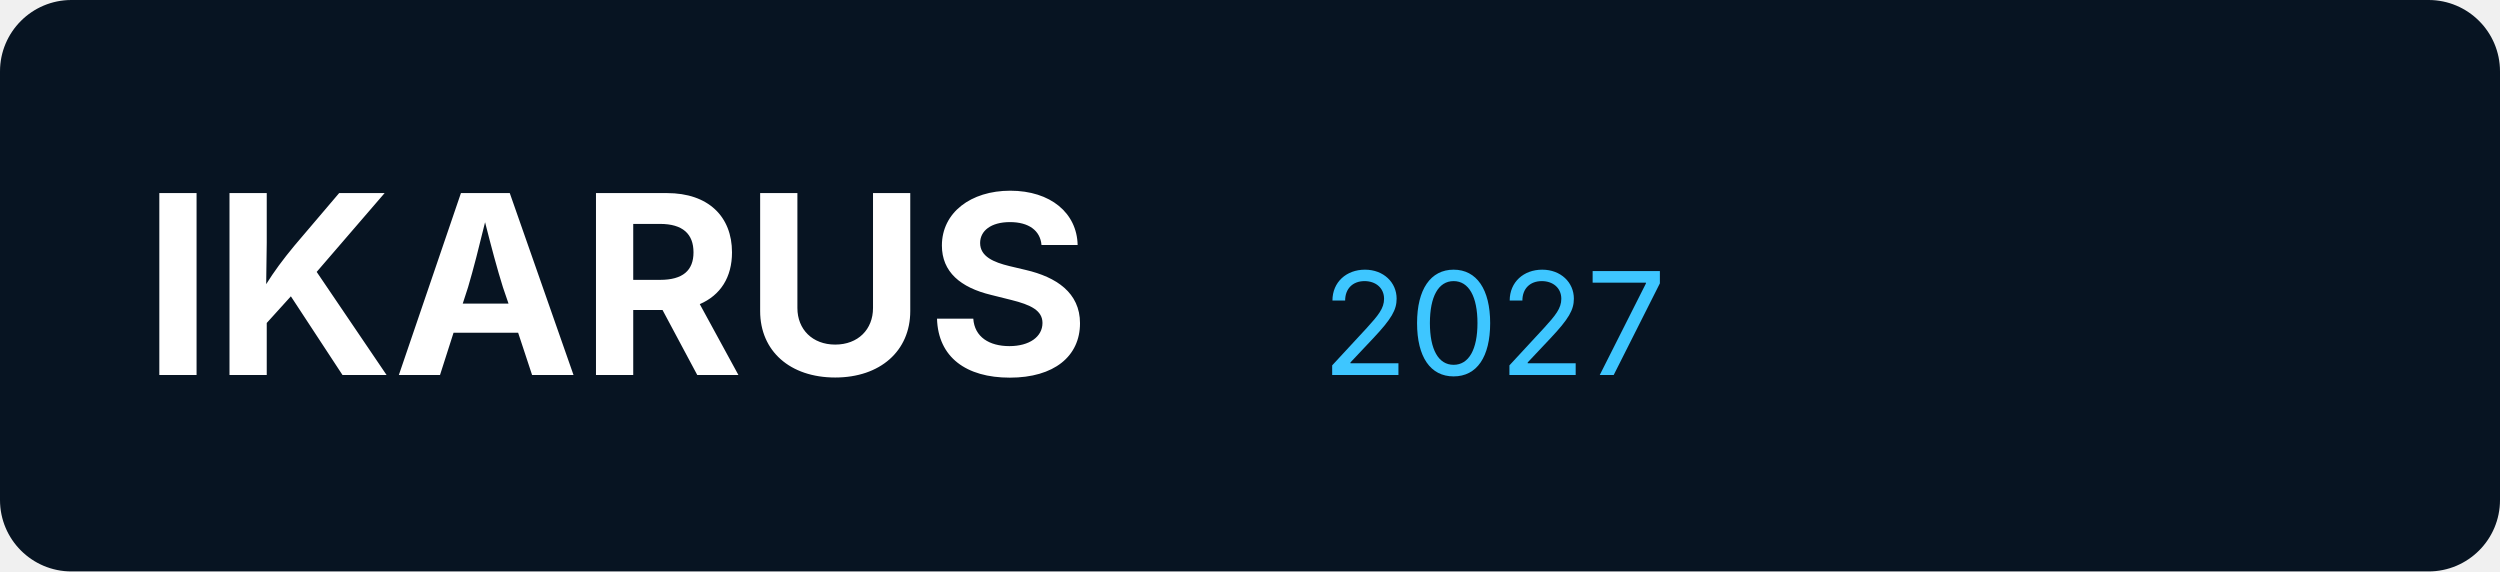
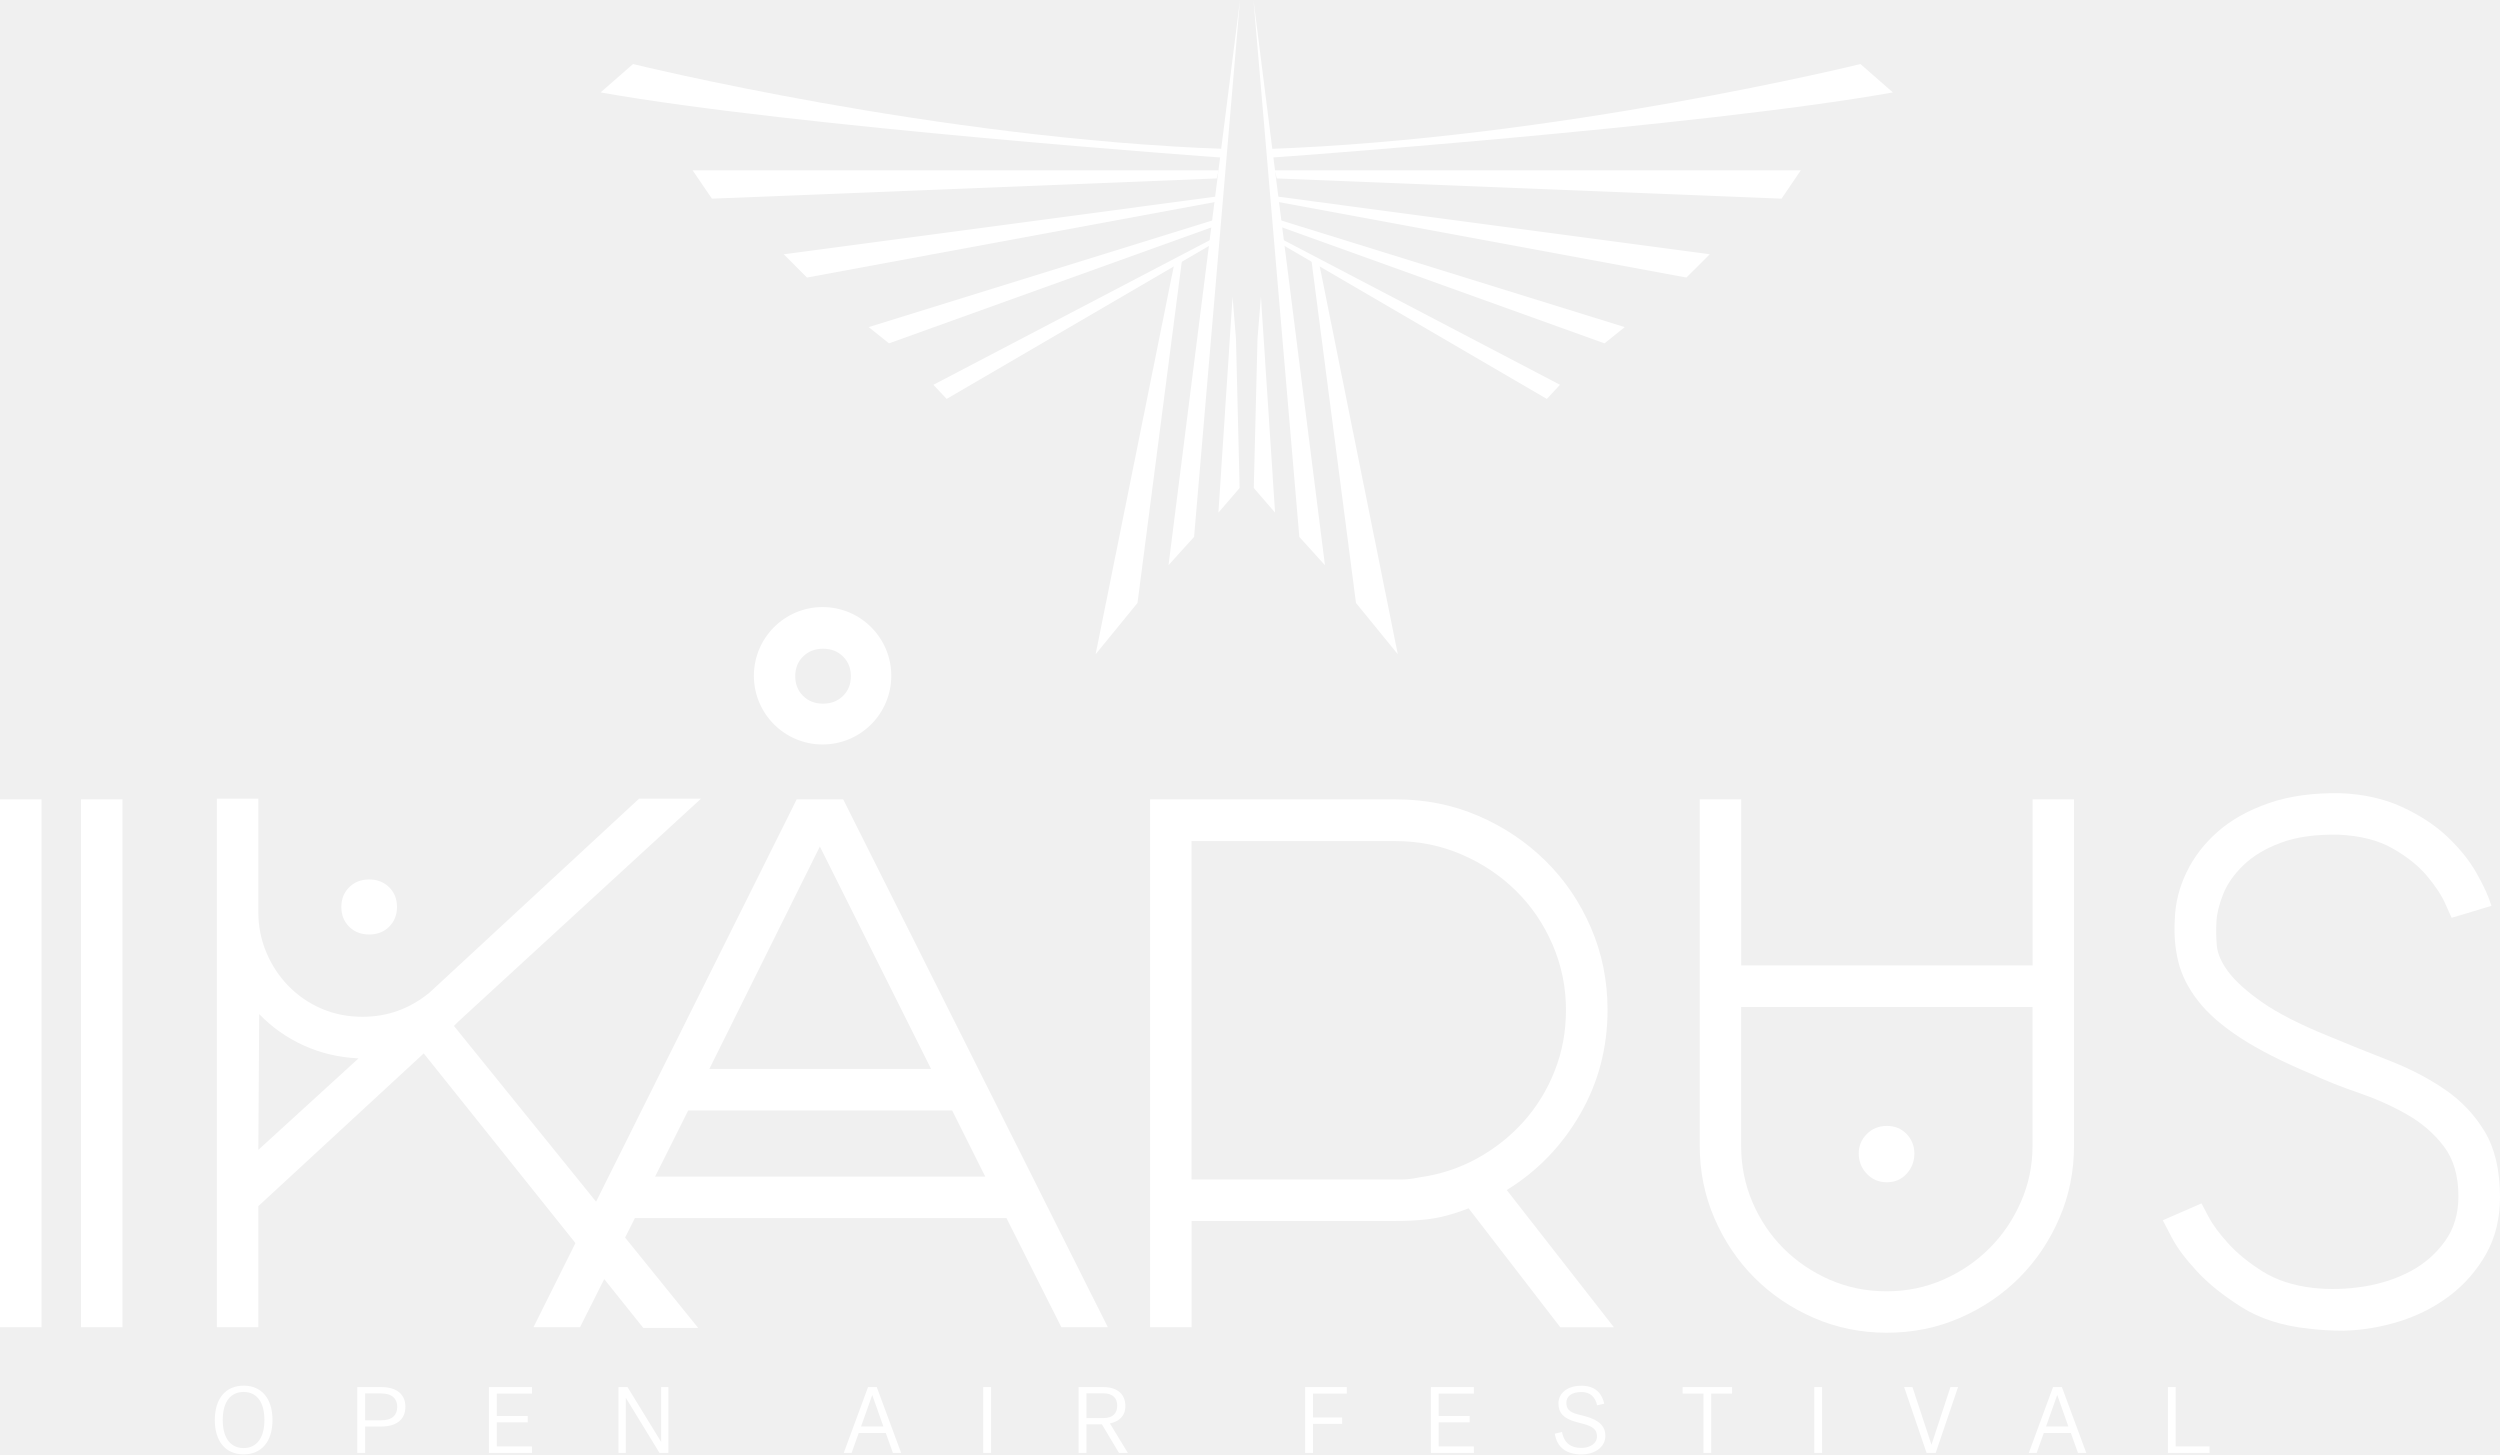
- <svg xmlns="http://www.w3.org/2000/svg" width="280" height="64" viewBox="0 0 280 64">
-   <rect width="280" height="64" rx="8" fill="#071422" />
-   <text x="16" y="42" fill="#ffffff" font-family="Inter, Arial, sans-serif" font-size="28" font-weight="700">IKARUS</text>
-   <text x="148" y="42" fill="#3ec6ff" font-family="Inter, Arial, sans-serif" font-size="16">2027</text>
+ <svg xmlns="http://www.w3.org/2000/svg" version="1.1" id="Ebene_1" x="0px" y="0px" width="450.337px" height="261.995px" viewBox="0 0 450.337 261.995" enable-background="new 0 0 450.337 261.995" xml:space="preserve">
+   <g>
+     <path fill="#ffffff" d="M0,239.077h7.476V143.99H0V239.077z M14.588,239.077h7.476V143.99h-7.476V239.077z" />
+     <path fill="#ffffff" d="M66.5,168.335c-1.456,0-2.66-0.462-3.598-1.399c-0.938-0.924-1.414-2.114-1.414-3.557   c0-1.441,0.476-2.617,1.414-3.556c0.938-0.924,2.142-1.4,3.598-1.4s2.646,0.463,3.598,1.4c0.938,0.924,1.414,2.114,1.414,3.556   c0,1.442-0.476,2.618-1.414,3.557C69.16,167.873,67.956,168.335,66.5,168.335 M46.536,207.129l18.046-16.478   c-3.556-0.168-6.846-0.952-9.898-2.338c-3.052-1.4-5.712-3.276-7.994-5.643L46.536,207.129z M81.774,184.813l43.988,54.39h-9.884   l-39.55-49.448l-29.792,27.511v21.812H39.06v-95.213h7.476v20.482c0,2.548,0.49,4.955,1.456,7.251   c0.966,2.296,2.296,4.298,3.99,6.033c1.694,1.736,3.682,3.095,5.964,4.074c2.282,0.98,4.732,1.456,7.35,1.456   c4.48,0,8.498-1.441,12.04-4.326l37.786-34.971h11.158l-43.61,40.053L81.774,184.813z" />
+     <path fill="#ffffff" d="M167.72,192.555l-20.034-40.068l-19.908,40.068H167.72z M177.478,211.945l-5.964-11.914H123.97   l-5.964,11.914H177.478z M96.096,239.077l47.418-95.087h8.372l47.67,95.087h-8.372l-9.884-19.656h-66.934l-9.884,19.656H96.096z" />
+     <path fill="#ffffff" d="M214.634,151.48v60.983h36.583h1.398c0.842,0,1.863-0.126,3.053-0.378   c3.725-0.504,7.195-1.651,10.416-3.416c3.221-1.777,6.006-3.989,8.387-6.649c2.365-2.66,4.242-5.698,5.586-9.128   c1.357-3.431,2.029-7.084,2.029-10.962c0-4.145-0.813-8.064-2.422-11.788c-1.609-3.724-3.809-6.944-6.607-9.702   c-2.801-2.744-6.063-4.928-9.787-6.524c-3.723-1.609-7.699-2.407-11.941-2.407h-36.694V151.48z M281.051,239.077l-16.506-21.42   c-2.801,1.106-5.418,1.778-7.869,2.03c-0.854,0.084-1.721,0.154-2.604,0.196c-0.896,0.042-1.807,0.056-2.73,0.056h-36.694v19.138   h-7.476V143.99h44.24c5.32,0,10.291,0.994,14.896,2.982c4.605,1.987,8.637,4.689,12.109,8.12c3.473,3.416,6.188,7.434,8.176,12.04   c1.988,4.605,2.982,9.533,2.982,14.769c0,6.846-1.652,13.118-4.955,18.83c-3.305,5.712-7.701,10.248-13.203,13.636l19.307,24.725   h-9.674V239.077z" />
+     <path fill="#ffffff" d="M339.892,202.817c1.441,0,2.617,0.49,3.555,1.456c0.926,0.979,1.4,2.142,1.4,3.486   c0,1.441-0.461,2.659-1.4,3.682c-0.924,1.008-2.113,1.526-3.555,1.526c-1.443,0-2.646-0.505-3.613-1.526   c-0.979-1.022-1.455-2.24-1.455-3.682c0-1.345,0.49-2.521,1.455-3.486C337.246,203.307,338.449,202.817,339.892,202.817    M339.822,232.609c3.641,0,7.057-0.7,10.234-2.1c3.178-1.4,5.949-3.276,8.316-5.656c2.379-2.366,4.256-5.152,5.654-8.33   c1.4-3.178,2.102-6.538,2.102-10.108v-25.018h-52.486v25.032c0,3.556,0.672,6.93,2.029,10.107c1.357,3.179,3.221,5.95,5.586,8.33   c2.381,2.38,5.152,4.256,8.33,5.656C332.765,231.909,336.181,232.609,339.822,232.609 M373.603,143.99v62.37   c0,4.647-0.881,9.016-2.66,13.118c-1.777,4.102-4.186,7.672-7.223,10.71c-3.039,3.038-6.609,5.446-10.711,7.224   c-4.102,1.778-8.469,2.66-13.117,2.66s-9.016-0.882-13.119-2.66c-4.102-1.777-7.672-4.186-10.709-7.224   c-3.039-3.038-5.445-6.608-7.225-10.71c-1.777-4.103-2.66-8.471-2.66-13.118v-62.37h7.477v29.917h52.486V143.99H373.603   L373.603,143.99z" />
+     <path fill="#ffffff" d="M422.169,239.707c-2.197,0-4.313-0.126-6.342-0.378c-4.732-0.504-8.75-1.792-12.039-3.863   c-3.291-2.072-5.979-4.229-8.051-6.469s-3.598-4.284-4.564-6.146c-0.98-1.862-1.498-2.87-1.582-3.038l6.973-3.038   c0.084,0.168,0.504,0.979,1.273,2.408c0.756,1.441,1.947,3.038,3.557,4.815c1.609,1.778,3.654,3.444,6.146,5.013   c2.49,1.567,5.516,2.562,9.07,2.981c3.039,0.336,6.133,0.252,9.256-0.252c3.121-0.504,5.936-1.442,8.428-2.786   s4.535-3.149,6.145-5.39c1.611-2.24,2.408-4.928,2.408-8.05c0-3.725-0.881-6.734-2.66-9.059c-1.777-2.324-4.018-4.242-6.719-5.768   c-2.703-1.526-5.6-2.814-8.68-3.864s-5.895-2.17-8.43-3.36c-5.234-2.197-9.506-4.367-12.809-6.523   c-3.291-2.156-5.838-4.368-7.602-6.65c-1.779-2.282-2.955-4.62-3.557-7.042c-0.588-2.408-0.799-4.956-0.631-7.671   c0.084-2.87,0.785-5.684,2.1-8.428c1.316-2.744,3.193-5.194,5.656-7.351c2.451-2.155,5.531-3.863,9.213-5.138   c3.682-1.273,7.98-1.862,12.895-1.778c4.143,0.168,7.84,0.994,11.059,2.479c3.221,1.484,5.922,3.248,8.121,5.32   c2.197,2.071,3.961,4.241,5.264,6.523c1.316,2.282,2.211,4.271,2.73,5.964l-7.098,2.156l3.484-1.134l-3.555,1.134   c-0.084-0.168-0.477-1.008-1.148-2.534c-0.672-1.525-1.777-3.191-3.305-5.012c-1.525-1.82-3.584-3.458-6.174-4.942   c-2.59-1.483-5.838-2.296-9.73-2.478c-4.158-0.084-7.629,0.406-10.43,1.456c-2.799,1.05-5.053,2.408-6.748,4.06   c-1.693,1.652-2.898,3.374-3.625,5.194c-0.715,1.82-1.121,3.444-1.205,4.886c-0.084,1.358-0.07,2.786,0.057,4.312   c0.125,1.525,0.826,3.122,2.1,4.815c1.273,1.694,3.291,3.515,6.049,5.446c2.758,1.946,6.734,3.976,11.914,6.09   c3.654,1.526,7.322,2.996,11.018,4.438c3.695,1.441,7.027,3.164,9.996,5.193c2.969,2.03,5.375,4.564,7.195,7.603   s2.744,6.972,2.744,11.788c0,3.892-0.84,7.308-2.52,10.275c-1.68,2.954-3.85,5.446-6.523,7.477   c-2.674,2.029-5.686,3.569-9.018,4.62C428.904,239.063,425.544,239.623,422.169,239.707" />
+     <path fill="#ffffff" d="M47.628,255.807v-0.028c0-3.374-1.498-5.04-3.752-5.04s-3.752,1.666-3.752,5.04v0.028   c0,3.346,1.498,5.04,3.752,5.04S47.628,259.153,47.628,255.807 M38.696,255.807v-0.028c0-3.794,1.918-6.174,5.194-6.174   s5.194,2.38,5.194,6.174v0.028c0,3.794-1.918,6.174-5.194,6.174C40.614,261.981,38.696,259.615,38.696,255.807" />
+     <path fill="#ffffff" d="M65.772,255.849h2.884c2.058,0,2.898-1.008,2.898-2.422s-0.854-2.423-2.898-2.423h-2.884V255.849z    M65.772,256.983v4.746h-1.414v-11.872H68.6c3.052,0,4.424,1.442,4.424,3.556c0,2.114-1.372,3.557-4.424,3.557h-2.828V256.983z" />
+     <polygon fill="#ffffff" points="88.074,249.857 88.074,261.729 95.83,261.729 95.83,260.553 89.488,260.553 89.488,256.213    95.06,256.213 95.06,255.065 89.488,255.065 89.488,251.033 95.83,251.033 95.83,249.857  " />
+     <polygon fill="#ffffff" points="119.098,249.857 119.098,259.741 113.036,249.857 111.412,249.857 111.412,261.729    112.728,261.729 112.728,251.789 118.804,261.729 120.4,261.729 120.4,249.857  " />
+     <path fill="#ffffff" d="M157.122,251.285l2.002,5.67h-4.018L157.122,251.285z M156.366,249.857l-4.382,11.872h1.414l1.288-3.598   h4.872l1.288,3.598h1.484l-4.396-11.872H156.366z" />
+     <rect x="177.114" y="249.857" fill="#ffffff" width="1.414" height="11.872" />
+     <path fill="#ffffff" d="M195.706,255.443h3.052c1.708,0,2.492-0.868,2.492-2.226c0-1.358-0.784-2.227-2.492-2.227h-3.052V255.443z    M198.492,256.577h-2.786v5.152h-1.414v-11.872h4.41c2.786,0,4.018,1.47,4.018,3.43c0,1.765-1.106,2.772-2.786,3.122l3.234,5.32   h-1.596L198.492,256.577z" />
+     <polygon fill="#ffffff" points="235.102,249.857 235.102,261.729 236.516,261.729 236.516,256.493 241.766,256.493    241.766,255.331 236.516,255.331 236.516,251.033 242.605,251.033 242.605,249.857  " />
+     <polygon fill="#ffffff" points="257.754,249.857 257.754,261.729 265.496,261.729 265.496,260.553 259.154,260.553    259.154,256.213 264.74,256.213 264.74,255.065 259.154,255.065 259.154,251.033 265.496,251.033 265.496,249.857  " />
+     <path fill="#ffffff" d="M280.07,258.258l1.303-0.309c0.391,2.086,1.68,2.87,3.484,2.87c1.555,0,2.814-0.784,2.814-2.072   c0-1.134-0.615-1.777-2.492-2.268l-1.316-0.351c-2.184-0.588-3.135-1.624-3.135-3.317c0-1.75,1.455-3.192,4.172-3.192   c2.227,0,3.611,1.134,4.074,3.234l-1.275,0.294c-0.35-1.554-1.301-2.395-2.799-2.395c-1.834,0-2.744,0.784-2.744,1.933   c0,1.063,0.49,1.68,2.059,2.086l1.344,0.35c2.631,0.7,3.625,1.904,3.625,3.515c0,2.058-1.932,3.359-4.311,3.359   C282.156,261.981,280.477,260.749,280.07,258.258" />
+     <polygon fill="#ffffff" points="303.099,249.857 303.099,251.033 306.851,251.033 306.851,261.729 308.251,261.729    308.251,251.033 312.003,251.033 312.003,249.857  " />
+     <rect x="326.816" y="249.857" fill="#ffffff" width="1.4" height="11.872" />
+     <polygon fill="#ffffff" points="351.343,249.857 347.927,260.245 344.498,249.857 343,249.857 347.046,261.729 348.683,261.729    352.716,249.857  " />
+     <path fill="#ffffff" d="M370.58,251.285l2.002,5.67h-4.018L370.58,251.285z M369.824,249.857l-4.367,11.872h1.414l1.287-3.598   h4.871l1.289,3.598h1.498l-4.396-11.872H369.824z" />
+     <polygon fill="#ffffff" points="390.515,249.857 390.515,261.729 398.019,261.729 398.019,260.553 391.916,260.553    391.916,249.857  " />
+     <path fill="#ffffff" d="M151.858,125.356c-0.938,0.924-2.142,1.399-3.598,1.399s-2.66-0.462-3.598-1.399   c-0.938-0.925-1.414-2.114-1.414-3.542c0-1.442,0.476-2.618,1.414-3.557c0.938-0.924,2.142-1.399,3.598-1.399   c1.456,0,2.66,0.462,3.598,1.399c0.938,0.924,1.414,2.114,1.414,3.557C153.272,123.241,152.796,124.431,151.858,125.356    M148.176,109.354c-6.832,0-12.376,5.544-12.376,12.376s5.544,12.376,12.376,12.376s12.376-5.544,12.376-12.376   S155.008,109.354,148.176,109.354" />
+     <path fill="#ffffff" d="M108.192,16.646l5.838-5.11c0,0,54.67,13.481,106.792,15.302l-0.238,1.582   C220.57,28.433,142.814,22.847,108.192,16.646" />
+     <polygon fill="#ffffff" points="124.768,30.688 219.534,30.688 219.17,32.143 128.24,35.784  " />
+     <polygon fill="#ffffff" points="218.988,35.42 141.176,45.807 145.362,49.994 219.17,36.33  " />
+     <polygon fill="#ffffff" points="156.478,58.925 160.132,61.851 218.442,40.88 219.898,39.242  " />
+     <polygon fill="#ffffff" points="218.624,42.896 168.14,69.314 170.52,71.862 218.624,43.805  " />
+     <polygon fill="#ffffff" points="211.456,47.866 197.358,117.852 204.904,108.612 212.912,46.9  " />
+     <polygon fill="#ffffff" points="210.49,101.807 215.096,96.711 223.37,0  " />
+     <polygon fill="#ffffff" points="222.026,53.466 219.478,92.343 223.3,87.906 222.642,60.997  " />
+     <path fill="#ffffff" d="M340.97,16.646l-5.838-5.11c0,0-54.669,13.481-106.792,15.302l0.238,1.582   C228.592,28.433,306.347,22.847,340.97,16.646" />
+     <polygon fill="#ffffff" points="324.38,30.688 229.613,30.688 229.992,32.143 320.921,35.784  " />
+     <polygon fill="#ffffff" points="230.174,35.42 307.986,45.807 303.787,49.994 229.979,36.33  " />
+     <polygon fill="#ffffff" points="292.67,58.925 289.029,61.851 230.721,40.88 229.25,39.242  " />
+     <polygon fill="#ffffff" points="230.539,42.896 281.008,69.314 278.643,71.862 230.539,43.805  " />
+     <polygon fill="#ffffff" points="237.707,47.866 251.791,117.852 244.258,108.612 236.236,46.9  " />
+     <polygon fill="#ffffff" points="234.053,96.711 238.672,101.822 225.793,0  " />
+     <polygon fill="#ffffff" points="227.137,53.466 229.684,92.343 225.848,87.906 226.52,60.997  " />
+   </g>
</svg>
